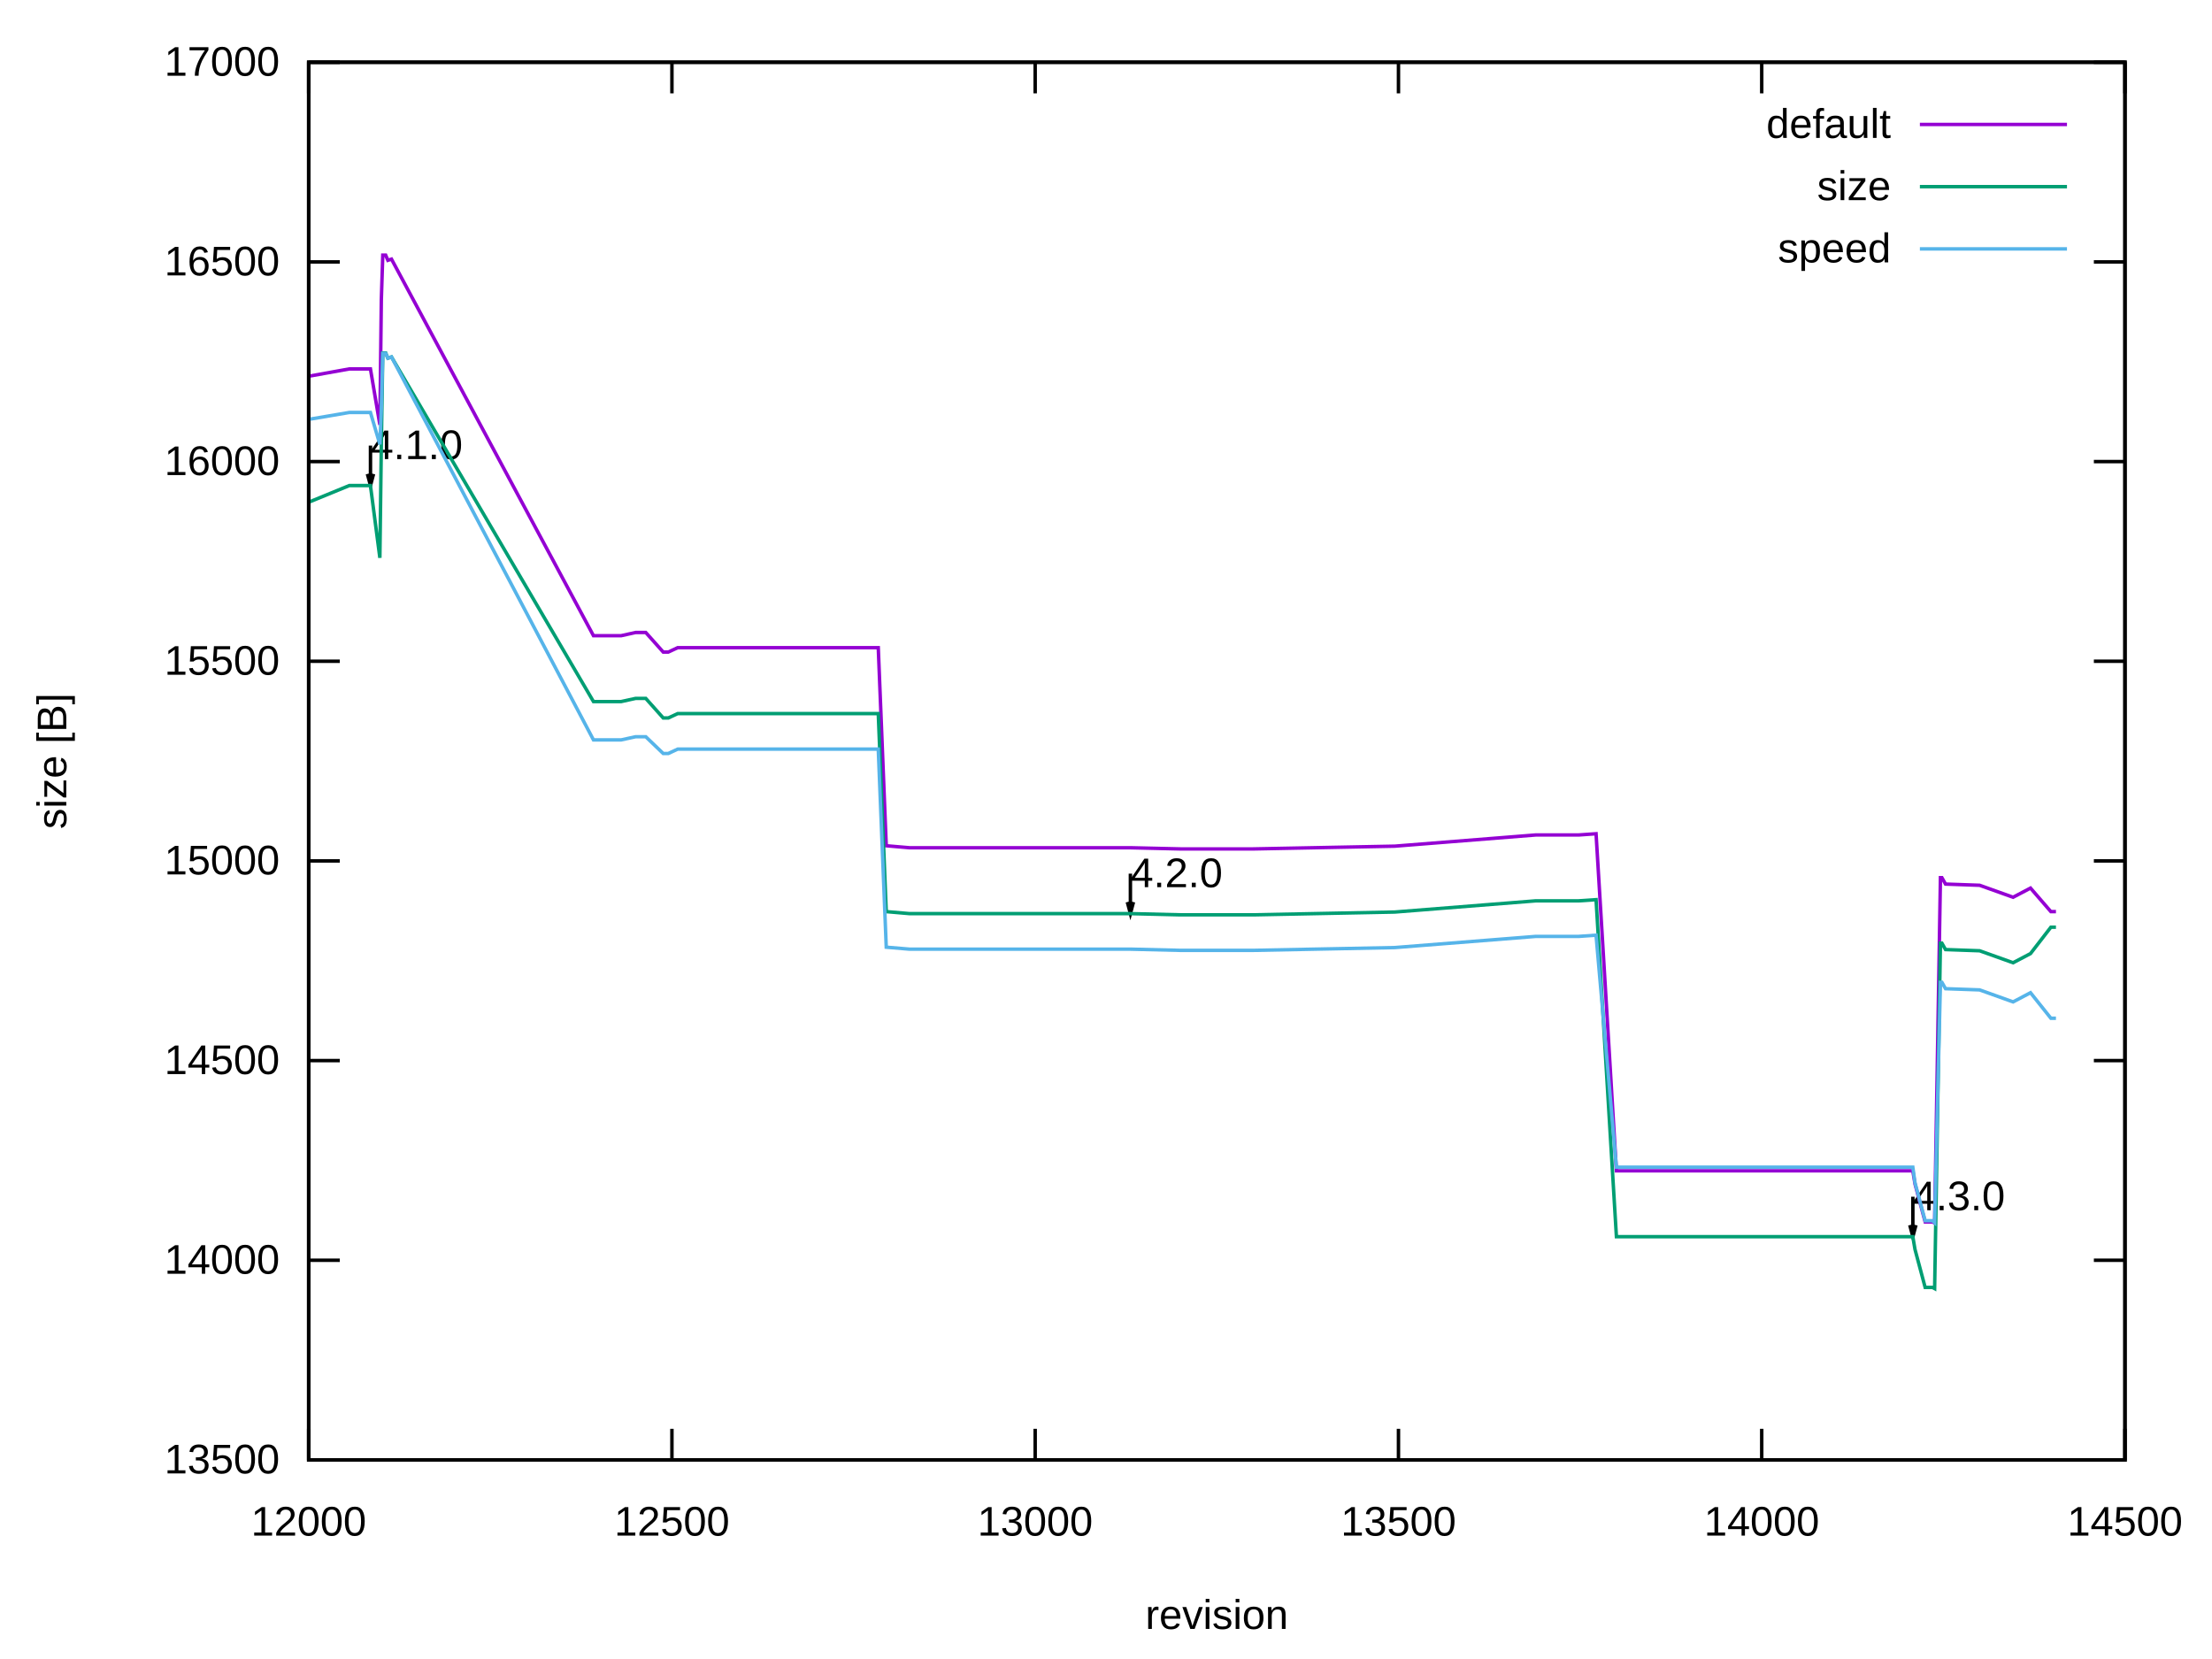
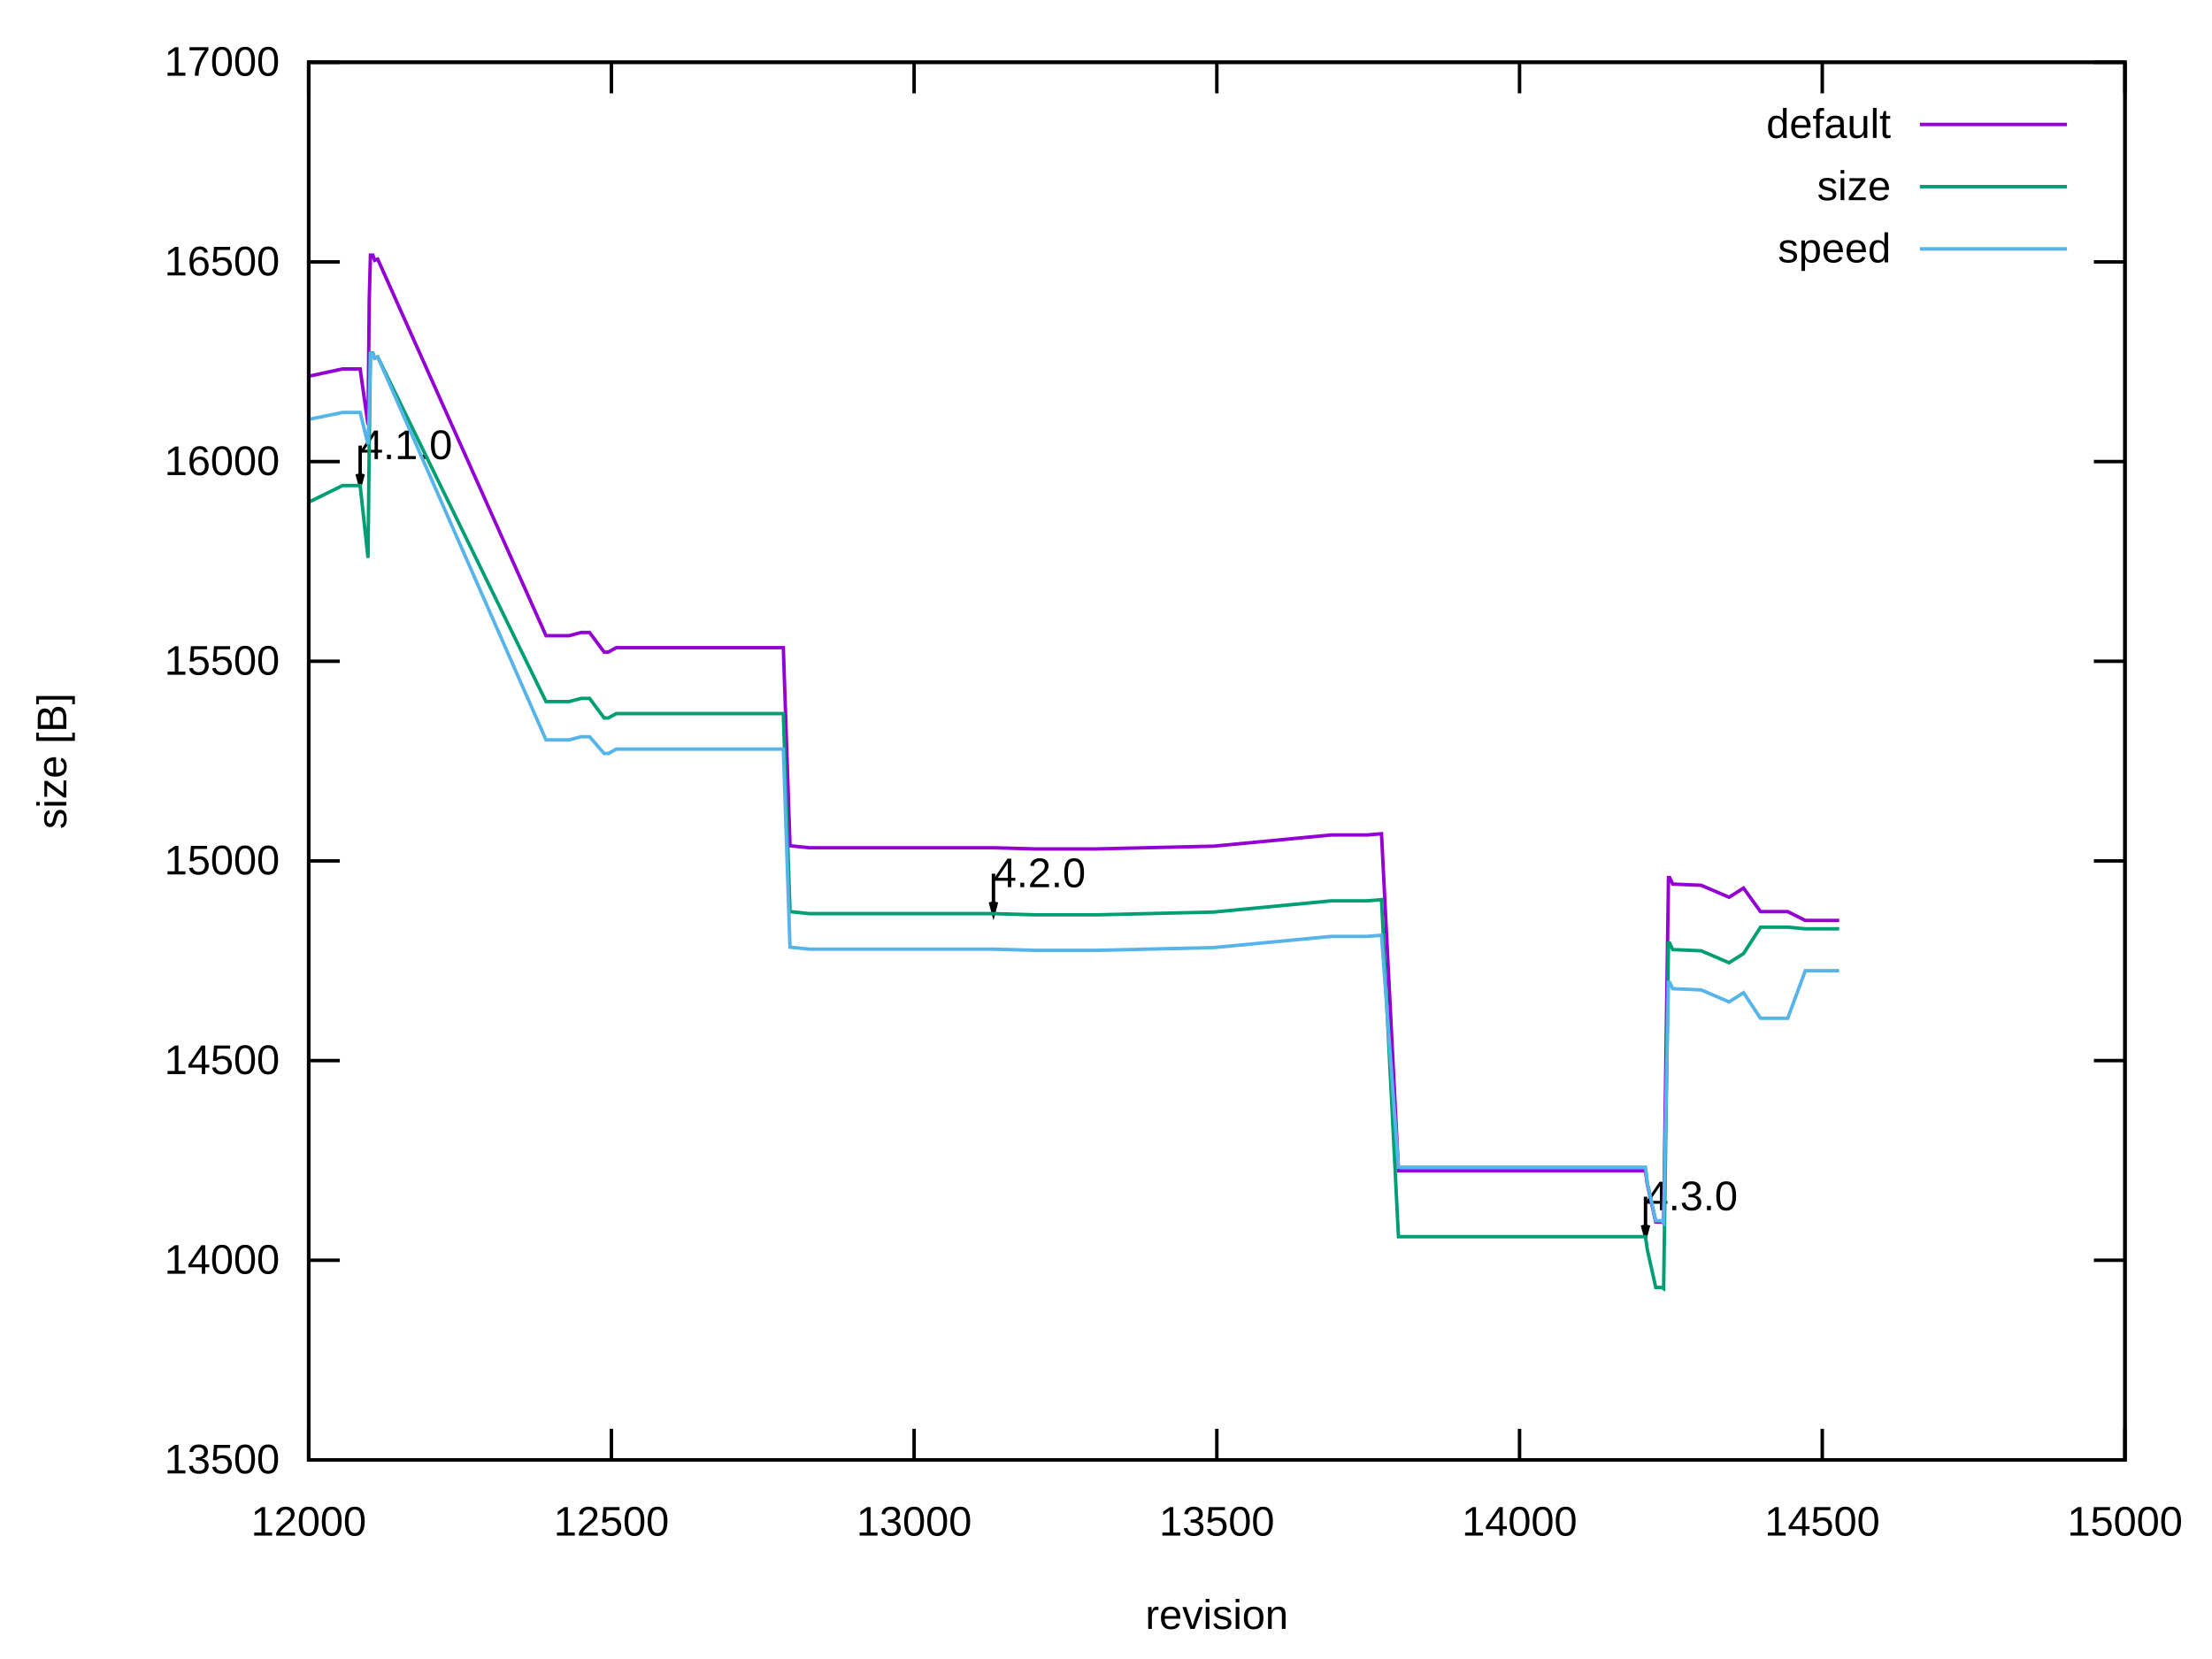
<svg xmlns="http://www.w3.org/2000/svg" xmlns:xlink="http://www.w3.org/1999/xlink" width="640" height="480" viewBox="0 0 640 480">
  <g id="gnuplot_canvas">
    <rect x="0" y="0" width="640" height="480" fill="none" />
    <defs>
      <circle id="gpDot" r="0.5" stroke-width="0.5" stroke="currentColor" />
      <path id="gpPt0" stroke-width="0.222" stroke="currentColor" d="M-1,0 h2 M0,-1 v2" />
      <path id="gpPt1" stroke-width="0.222" stroke="currentColor" d="M-1,-1 L1,1 M1,-1 L-1,1" />
      <path id="gpPt2" stroke-width="0.222" stroke="currentColor" d="M-1,0 L1,0 M0,-1 L0,1 M-1,-1 L1,1 M-1,1 L1,-1" />
      <rect id="gpPt3" stroke-width="0.222" stroke="currentColor" x="-1" y="-1" width="2" height="2" />
      <rect id="gpPt4" stroke-width="0.222" stroke="currentColor" fill="currentColor" x="-1" y="-1" width="2" height="2" />
      <circle id="gpPt5" stroke-width="0.222" stroke="currentColor" cx="0" cy="0" r="1" />
      <use xlink:href="#gpPt5" id="gpPt6" fill="currentColor" stroke="none" />
      <path id="gpPt7" stroke-width="0.222" stroke="currentColor" d="M0,-1.33 L-1.33,0.67 L1.33,0.67 z" />
      <use xlink:href="#gpPt7" id="gpPt8" fill="currentColor" stroke="none" />
      <use xlink:href="#gpPt7" id="gpPt9" stroke="currentColor" transform="rotate(180)" />
      <use xlink:href="#gpPt9" id="gpPt10" fill="currentColor" stroke="none" />
      <use xlink:href="#gpPt3" id="gpPt11" stroke="currentColor" transform="rotate(45)" />
      <use xlink:href="#gpPt11" id="gpPt12" fill="currentColor" stroke="none" />
      <path id="gpPt13" stroke-width="0.222" stroke="currentColor" d="M0,1.330 L1.265,0.411 L0.782,-1.067 L-0.782,-1.076 L-1.265,0.411 z" />
      <use xlink:href="#gpPt13" id="gpPt14" fill="currentColor" stroke="none" />
      <filter id="textbox" filterUnits="objectBoundingBox" x="0" y="0" height="1" width="1">
        <feFlood flood-color="white" flood-opacity="1" result="bgnd" />
        <feComposite in="SourceGraphic" in2="bgnd" operator="atop" />
      </filter>
      <filter id="greybox" filterUnits="objectBoundingBox" x="0" y="0" height="1" width="1">
        <feFlood flood-color="lightgrey" flood-opacity="1" result="grey" />
        <feComposite in="SourceGraphic" in2="grey" operator="atop" />
      </filter>
    </defs>
    <g fill="none" color="white" stroke="currentColor" stroke-width="1.00" stroke-linecap="butt" stroke-linejoin="miter">
</g>
    <g fill="none" color="black" stroke="currentColor" stroke-width="1.00" stroke-linecap="butt" stroke-linejoin="miter">
      <path stroke="black" d="M89.31,422.40 L98.31,422.40 M614.82,422.40 L605.82,422.40  " />
      <g transform="translate(80.92,426.30)" stroke="none" fill="black" font-family="Arial" font-size="12.00" text-anchor="end">
        <text>
          <tspan font-family="Arial"> 13500</tspan>
        </text>
      </g>
    </g>
    <g fill="none" color="black" stroke="currentColor" stroke-width="1.00" stroke-linecap="butt" stroke-linejoin="miter">
      <path stroke="black" d="M89.31,364.63 L98.31,364.63 M614.82,364.63 L605.82,364.63  " />
      <g transform="translate(80.92,368.53)" stroke="none" fill="black" font-family="Arial" font-size="12.00" text-anchor="end">
        <text>
          <tspan font-family="Arial"> 14000</tspan>
        </text>
      </g>
    </g>
    <g fill="none" color="black" stroke="currentColor" stroke-width="1.00" stroke-linecap="butt" stroke-linejoin="miter">
      <path stroke="black" d="M89.31,306.86 L98.31,306.86 M614.82,306.86 L605.82,306.86  " />
      <g transform="translate(80.92,310.76)" stroke="none" fill="black" font-family="Arial" font-size="12.00" text-anchor="end">
        <text>
          <tspan font-family="Arial"> 14500</tspan>
        </text>
      </g>
    </g>
    <g fill="none" color="black" stroke="currentColor" stroke-width="1.00" stroke-linecap="butt" stroke-linejoin="miter">
      <path stroke="black" d="M89.31,249.09 L98.31,249.09 M614.82,249.09 L605.82,249.09  " />
      <g transform="translate(80.92,252.99)" stroke="none" fill="black" font-family="Arial" font-size="12.00" text-anchor="end">
        <text>
          <tspan font-family="Arial"> 15000</tspan>
        </text>
      </g>
    </g>
    <g fill="none" color="black" stroke="currentColor" stroke-width="1.00" stroke-linecap="butt" stroke-linejoin="miter">
      <path stroke="black" d="M89.31,191.32 L98.31,191.32 M614.82,191.32 L605.82,191.32  " />
      <g transform="translate(80.92,195.22)" stroke="none" fill="black" font-family="Arial" font-size="12.00" text-anchor="end">
        <text>
          <tspan font-family="Arial"> 15500</tspan>
        </text>
      </g>
    </g>
    <g fill="none" color="black" stroke="currentColor" stroke-width="1.00" stroke-linecap="butt" stroke-linejoin="miter">
      <path stroke="black" d="M89.31,133.55 L98.31,133.55 M614.82,133.55 L605.82,133.55  " />
      <g transform="translate(80.92,137.45)" stroke="none" fill="black" font-family="Arial" font-size="12.00" text-anchor="end">
        <text>
          <tspan font-family="Arial"> 16000</tspan>
        </text>
      </g>
    </g>
    <g fill="none" color="black" stroke="currentColor" stroke-width="1.00" stroke-linecap="butt" stroke-linejoin="miter">
      <path stroke="black" d="M89.31,75.78 L98.31,75.78 M614.82,75.78 L605.82,75.78  " />
      <g transform="translate(80.92,79.68)" stroke="none" fill="black" font-family="Arial" font-size="12.00" text-anchor="end">
        <text>
          <tspan font-family="Arial"> 16500</tspan>
        </text>
      </g>
    </g>
    <g fill="none" color="black" stroke="currentColor" stroke-width="1.00" stroke-linecap="butt" stroke-linejoin="miter">
      <path stroke="black" d="M89.31,18.01 L98.31,18.01 M614.82,18.01 L605.82,18.01  " />
      <g transform="translate(80.92,21.91)" stroke="none" fill="black" font-family="Arial" font-size="12.00" text-anchor="end">
        <text>
          <tspan font-family="Arial"> 17000</tspan>
        </text>
      </g>
    </g>
    <g fill="none" color="black" stroke="currentColor" stroke-width="1.00" stroke-linecap="butt" stroke-linejoin="miter">
      <path stroke="black" d="M89.31,422.40 L89.31,413.40 M89.31,18.01 L89.31,27.01  " />
      <g transform="translate(89.31,444.30)" stroke="none" fill="black" font-family="Arial" font-size="12.00" text-anchor="middle">
        <text>
          <tspan font-family="Arial"> 12000</tspan>
        </text>
      </g>
    </g>
    <g fill="none" color="black" stroke="currentColor" stroke-width="1.00" stroke-linecap="butt" stroke-linejoin="miter">
-       <path stroke="black" d="M194.41,422.40 L194.41,413.40 M194.41,18.01 L194.41,27.01  " />
-       <g transform="translate(194.41,444.30)" stroke="none" fill="black" font-family="Arial" font-size="12.00" text-anchor="middle">
+       <path stroke="black" d="M176.90,422.40 L176.90,413.40 M176.90,18.01 L176.90,27.01  " />
+       <g transform="translate(176.90,444.30)" stroke="none" fill="black" font-family="Arial" font-size="12.00" text-anchor="middle">
        <text>
          <tspan font-family="Arial"> 12500</tspan>
        </text>
      </g>
    </g>
    <g fill="none" color="black" stroke="currentColor" stroke-width="1.00" stroke-linecap="butt" stroke-linejoin="miter">
-       <path stroke="black" d="M299.51,422.40 L299.51,413.40 M299.51,18.01 L299.51,27.01  " />
-       <g transform="translate(299.51,444.30)" stroke="none" fill="black" font-family="Arial" font-size="12.00" text-anchor="middle">
+       <path stroke="black" d="M264.48,422.40 L264.48,413.40 M264.48,18.01 L264.48,27.01  " />
+       <g transform="translate(264.48,444.30)" stroke="none" fill="black" font-family="Arial" font-size="12.00" text-anchor="middle">
        <text>
          <tspan font-family="Arial"> 13000</tspan>
        </text>
      </g>
    </g>
    <g fill="none" color="black" stroke="currentColor" stroke-width="1.00" stroke-linecap="butt" stroke-linejoin="miter">
-       <path stroke="black" d="M404.62,422.40 L404.62,413.40 M404.62,18.01 L404.62,27.01  " />
-       <g transform="translate(404.62,444.30)" stroke="none" fill="black" font-family="Arial" font-size="12.00" text-anchor="middle">
+       <path stroke="black" d="M352.07,422.40 L352.07,413.40 M352.07,18.01 L352.07,27.01  " />
+       <g transform="translate(352.07,444.30)" stroke="none" fill="black" font-family="Arial" font-size="12.00" text-anchor="middle">
        <text>
          <tspan font-family="Arial"> 13500</tspan>
        </text>
      </g>
    </g>
    <g fill="none" color="black" stroke="currentColor" stroke-width="1.00" stroke-linecap="butt" stroke-linejoin="miter">
-       <path stroke="black" d="M509.72,422.40 L509.72,413.40 M509.72,18.01 L509.72,27.01  " />
-       <g transform="translate(509.72,444.30)" stroke="none" fill="black" font-family="Arial" font-size="12.00" text-anchor="middle">
+       <path stroke="black" d="M439.65,422.40 L439.65,413.40 M439.65,18.01 L439.65,27.01  " />
+       <g transform="translate(439.65,444.30)" stroke="none" fill="black" font-family="Arial" font-size="12.00" text-anchor="middle">
        <text>
          <tspan font-family="Arial"> 14000</tspan>
+         </text>
+       </g>
+     </g>
+     <g fill="none" color="black" stroke="currentColor" stroke-width="1.00" stroke-linecap="butt" stroke-linejoin="miter">
+       <path stroke="black" d="M527.24,422.40 L527.24,413.40 M527.24,18.01 L527.24,27.01  " />
+       <g transform="translate(527.24,444.30)" stroke="none" fill="black" font-family="Arial" font-size="12.00" text-anchor="middle">
+         <text>
+           <tspan font-family="Arial"> 14500</tspan>
        </text>
      </g>
    </g>
    <g fill="none" color="black" stroke="currentColor" stroke-width="1.00" stroke-linecap="butt" stroke-linejoin="miter">
      <path stroke="black" d="M614.82,422.40 L614.82,413.40 M614.82,18.01 L614.82,27.01  " />
      <g transform="translate(614.82,444.30)" stroke="none" fill="black" font-family="Arial" font-size="12.00" text-anchor="middle">
        <text>
-           <tspan font-family="Arial"> 14500</tspan>
+           <tspan font-family="Arial"> 15000</tspan>
        </text>
      </g>
    </g>
    <g fill="none" color="black" stroke="currentColor" stroke-width="1.00" stroke-linecap="butt" stroke-linejoin="miter">
</g>
    <g fill="none" color="black" stroke="currentColor" stroke-width="1.00" stroke-linecap="butt" stroke-linejoin="miter">
      <path stroke="black" d="M89.31,18.01 L89.31,422.40 L614.82,422.40 L614.82,18.01 L89.31,18.01 Z  " />
-       <g transform="translate(107.18,132.83)" stroke="none" fill="black" font-family="Arial" font-size="12.00" text-anchor="start">
+       <g transform="translate(104.20,132.83)" stroke="none" fill="black" font-family="Arial" font-size="12.00" text-anchor="start">
        <text>
          <tspan font-family="Arial">4.1.0</tspan>
        </text>
      </g>
-       <g transform="translate(327.05,256.69)" stroke="none" fill="black" font-family="Arial" font-size="12.00" text-anchor="start">
+       <g transform="translate(287.43,256.69)" stroke="none" fill="black" font-family="Arial" font-size="12.00" text-anchor="start">
        <text>
          <tspan font-family="Arial">4.2.0</tspan>
        </text>
      </g>
-       <g transform="translate(553.44,350.16)" stroke="none" fill="black" font-family="Arial" font-size="12.00" text-anchor="start">
+       <g transform="translate(476.09,350.16)" stroke="none" fill="black" font-family="Arial" font-size="12.00" text-anchor="start">
        <text>
          <tspan font-family="Arial">4.3.0</tspan>
        </text>
      </g>
-       <path stroke="black" d="M106.30,137.13 L107.19,140.47 L108.08,137.13 M107.19,128.92 L107.19,140.47 M326.17,260.99 L327.06,264.33 L327.95,260.99   M327.06,252.78 L327.06,264.33 M552.56,354.46 L553.45,357.80 L554.34,354.46 M553.45,346.25 L553.45,357.80  " />
+       <path stroke="black" d="M103.32,137.13 L104.21,140.47 L105.10,137.13 M104.21,128.92 L104.21,140.47 M286.55,260.99 L287.44,264.33 L288.33,260.99   M287.44,252.78 L287.44,264.33 M475.21,354.46 L476.10,357.80 L476.99,354.46 M476.10,346.25 L476.10,357.80  " />
    </g>
    <g fill="none" color="black" stroke="currentColor" stroke-width="1.00" stroke-linecap="butt" stroke-linejoin="miter">
      <g transform="translate(19.18,220.21) rotate(270)" stroke="none" fill="black" font-family="Arial" font-size="12.00" text-anchor="middle">
        <text>
          <tspan font-family="Arial">size [B]</tspan>
        </text>
      </g>
    </g>
    <g fill="none" color="black" stroke="currentColor" stroke-width="1.00" stroke-linecap="butt" stroke-linejoin="miter">
      <g transform="translate(352.06,471.30)" stroke="none" fill="black" font-family="Arial" font-size="12.00" text-anchor="middle">
        <text>
          <tspan font-family="Arial">revision</tspan>
        </text>
      </g>
    </g>
    <g fill="none" color="black" stroke="currentColor" stroke-width="1.00" stroke-linecap="butt" stroke-linejoin="miter">
</g>
    <g id="gnuplot_plot_1">
      <g fill="none" color="black" stroke="currentColor" stroke-width="1.00" stroke-linecap="butt" stroke-linejoin="miter">
        <g transform="translate(547.09,39.91)" stroke="none" fill="black" font-family="Arial" font-size="12.00" text-anchor="end">
          <text>
            <tspan font-family="Arial">default</tspan>
          </text>
        </g>
      </g>
      <g fill="none" color="black" stroke="currentColor" stroke-width="1.00" stroke-linecap="butt" stroke-linejoin="miter">
-         <path stroke="rgb(148,   0, 211)" d="M555.48,36.01 L598.04,36.01 M89.52,108.82 L101.08,106.74 L107.18,106.74 L109.91,122.92 L110.33,86.76 L110.75,73.82   L111.59,73.82 L112.22,75.32 L113.27,74.97 L171.71,183.93 L176.54,183.93 L179.70,183.93 L183.90,183.00 L186.84,183.00   L191.89,188.66 L193.36,188.66 L196.09,187.39 L224.26,187.39 L230.78,187.39 L234.14,187.39 L234.77,187.39 L246.12,187.39   L254.11,187.39 L256.42,244.70 L263.15,245.28 L270.51,245.28 L273.24,245.28 L276.60,245.28 L278.49,245.28 L293.00,245.28   L327.05,245.28 L341.55,245.62 L362.58,245.62 L403.56,244.82 L444.34,241.58 L446.45,241.58 L448.55,241.58 L456.75,241.58   L461.79,241.23 L467.68,338.75 L488.70,338.75 L509.72,338.75 L548.40,338.75 L553.44,338.75 L554.07,342.56 L557.01,353.54   L559.12,353.54 L559.75,353.88 L561.43,253.94 L561.85,253.94 L562.90,255.79 L572.78,256.14 L582.45,259.60 L587.49,256.95   L593.38,263.76 L594.85,263.76  " />
+         <path stroke="rgb(148,   0, 211)" d="M555.48,36.01 L598.04,36.01 M89.49,108.82 L99.12,106.74 L104.20,106.74 L106.48,122.92 L106.83,86.76 L107.18,73.82   L107.88,73.82 L108.40,75.32 L109.28,74.97 L157.98,183.93 L162.01,183.93 L164.63,183.93 L168.14,183.00 L170.59,183.00   L174.79,188.66 L176.02,188.66 L178.30,187.39 L201.77,187.39 L207.20,187.39 L210.00,187.39 L210.53,187.39 L219.99,187.39   L226.64,187.39 L228.57,244.70 L234.18,245.28 L240.31,245.28 L242.58,245.28 L245.39,245.28 L246.96,245.28 L259.05,245.28   L287.43,245.28 L299.51,245.62 L317.03,245.62 L351.19,244.82 L385.17,241.58 L386.92,241.58 L388.68,241.58 L395.51,241.58   L399.71,241.23 L404.62,338.75 L422.13,338.75 L439.65,338.75 L471.88,338.75 L476.09,338.75 L476.61,342.56 L479.06,353.54   L480.81,353.54 L481.34,353.88 L482.74,253.94 L483.09,253.94 L483.97,255.79 L492.20,256.14 L500.26,259.60 L504.46,256.95   L509.37,263.76 L510.59,263.76 L517.25,263.76 L522.33,266.31 L528.99,266.31 L532.14,266.31  " />
      </g>
    </g>
    <g id="gnuplot_plot_2">
      <g fill="none" color="black" stroke="currentColor" stroke-width="1.00" stroke-linecap="butt" stroke-linejoin="miter">
        <g transform="translate(547.09,57.91)" stroke="none" fill="black" font-family="Arial" font-size="12.00" text-anchor="end">
          <text>
            <tspan font-family="Arial">size</tspan>
          </text>
        </g>
      </g>
      <g fill="none" color="black" stroke="currentColor" stroke-width="1.00" stroke-linecap="butt" stroke-linejoin="miter">
-         <path stroke="rgb(  0, 158, 115)" d="M555.48,54.01 L598.04,54.01 M89.52,145.22 L101.08,140.48 L107.18,140.48 L109.91,161.40 L110.33,128.70 L110.75,102.12   L111.59,102.12 L112.22,103.63 L113.27,103.28 L171.71,202.99 L176.54,202.99 L179.70,202.99 L183.90,202.07 L186.84,202.07   L191.89,207.73 L193.36,207.73 L196.09,206.46 L224.26,206.46 L230.78,206.46 L234.14,206.46 L234.77,206.46 L246.12,206.46   L254.11,206.46 L256.42,263.76 L263.15,264.34 L270.51,264.34 L273.24,264.34 L276.60,264.34 L278.49,264.34 L293.00,264.34   L327.05,264.34 L341.55,264.69 L362.58,264.69 L403.56,263.88 L444.34,260.64 L446.45,260.64 L448.55,260.64 L456.75,260.64   L461.79,260.30 L467.68,357.81 L488.70,357.81 L509.72,357.81 L548.40,357.81 L553.44,357.81 L554.07,361.51 L557.01,372.49   L559.12,372.49 L559.75,372.83 L561.43,272.89 L561.85,272.89 L562.90,274.74 L572.78,275.09 L582.45,278.55 L587.49,275.90   L593.38,268.27 L594.85,268.27  " />
+         <path stroke="rgb(  0, 158, 115)" d="M555.48,54.01 L598.04,54.01 M89.49,145.22 L99.12,140.48 L104.20,140.48 L106.48,161.40 L106.83,128.70 L107.18,102.12   L107.88,102.12 L108.40,103.63 L109.28,103.28 L157.98,202.99 L162.01,202.99 L164.63,202.99 L168.14,202.07 L170.59,202.07   L174.79,207.73 L176.02,207.73 L178.30,206.46 L201.77,206.46 L207.20,206.46 L210.00,206.46 L210.53,206.46 L219.99,206.46   L226.64,206.46 L228.57,263.76 L234.18,264.34 L240.31,264.34 L242.58,264.34 L245.39,264.34 L246.96,264.34 L259.05,264.34   L287.43,264.34 L299.51,264.69 L317.03,264.69 L351.19,263.88 L385.17,260.64 L386.92,260.64 L388.68,260.64 L395.51,260.64   L399.71,260.30 L404.62,357.81 L422.13,357.81 L439.65,357.81 L471.88,357.81 L476.09,357.81 L476.61,361.51 L479.06,372.49   L480.81,372.49 L481.34,372.83 L482.74,272.89 L483.09,272.89 L483.97,274.74 L492.20,275.09 L500.26,278.55 L504.46,275.90   L509.37,268.27 L510.59,268.27 L517.25,268.27 L522.33,268.73 L528.99,268.73 L532.14,268.73  " />
      </g>
    </g>
    <g id="gnuplot_plot_3">
      <g fill="none" color="black" stroke="currentColor" stroke-width="1.00" stroke-linecap="butt" stroke-linejoin="miter">
        <g transform="translate(547.09,75.91)" stroke="none" fill="black" font-family="Arial" font-size="12.00" text-anchor="end">
          <text>
            <tspan font-family="Arial">speed</tspan>
          </text>
        </g>
      </g>
      <g fill="none" color="black" stroke="currentColor" stroke-width="1.00" stroke-linecap="butt" stroke-linejoin="miter">
-         <path stroke="rgb( 86, 180, 233)" d="M555.48,72.01 L598.04,72.01 M89.52,121.30 L101.08,119.34 L107.18,119.34 L109.91,128.58 L110.33,118.41 L110.75,102.24   L111.59,102.24 L112.22,103.63 L113.27,103.28 L171.71,214.08 L176.54,214.08 L179.70,214.08 L183.90,213.16 L186.84,213.16   L191.89,218.01 L193.36,218.01 L196.09,216.74 L224.26,216.74 L230.78,216.74 L234.14,216.74 L234.77,216.74 L246.12,216.74   L254.11,216.74 L256.42,274.05 L263.15,274.62 L270.51,274.62 L273.24,274.62 L276.60,274.62 L278.49,274.62 L293.00,274.62   L327.05,274.62 L341.55,274.97 L362.58,274.97 L403.56,274.16 L444.34,270.93 L446.45,270.93 L448.55,270.93 L456.75,270.93   L461.79,270.58 L467.68,337.71 L488.70,337.71 L509.72,337.71 L548.40,337.71 L553.44,337.71 L554.07,342.22 L557.01,353.19   L559.12,353.19 L559.75,353.77 L561.43,284.21 L561.85,284.21 L562.90,286.06 L572.78,286.41 L582.45,289.88 L587.49,287.22   L593.38,294.61 L594.85,294.61  " />
+         <path stroke="rgb( 86, 180, 233)" d="M555.48,72.01 L598.04,72.01 M89.49,121.30 L99.12,119.34 L104.20,119.34 L106.48,128.58 L106.83,118.41 L107.18,102.24   L107.88,102.24 L108.40,103.63 L109.28,103.28 L157.98,214.08 L162.01,214.08 L164.63,214.08 L168.14,213.16 L170.59,213.16   L174.79,218.01 L176.02,218.01 L178.30,216.74 L201.77,216.74 L207.20,216.74 L210.00,216.74 L210.53,216.74 L219.99,216.74   L226.64,216.74 L228.57,274.05 L234.18,274.62 L240.31,274.62 L242.58,274.62 L245.39,274.62 L246.96,274.62 L259.05,274.62   L287.43,274.62 L299.51,274.97 L317.03,274.97 L351.19,274.16 L385.17,270.93 L386.92,270.93 L388.68,270.93 L395.51,270.93   L399.71,270.58 L404.62,337.71 L422.13,337.71 L439.65,337.71 L471.88,337.71 L476.09,337.71 L476.61,342.22 L479.06,353.19   L480.81,353.19 L481.34,353.77 L482.74,284.21 L483.09,284.21 L483.97,286.06 L492.20,286.41 L500.26,289.88 L504.46,287.22   L509.37,294.61 L510.59,294.61 L517.25,294.61 L522.33,280.86 L528.99,280.86 L532.14,280.86  " />
      </g>
    </g>
    <g fill="none" color="white" stroke="rgb( 86, 180, 233)" stroke-width="2.00" stroke-linecap="butt" stroke-linejoin="miter">
</g>
    <g fill="none" color="black" stroke="currentColor" stroke-width="2.00" stroke-linecap="butt" stroke-linejoin="miter">
</g>
    <g fill="none" color="black" stroke="black" stroke-width="1.00" stroke-linecap="butt" stroke-linejoin="miter">
</g>
    <g fill="none" color="black" stroke="currentColor" stroke-width="1.00" stroke-linecap="butt" stroke-linejoin="miter">
      <path stroke="black" d="M89.31,18.01 L89.31,422.40 L614.82,422.40 L614.82,18.01 L89.31,18.01 Z  " />
    </g>
    <g fill="none" color="black" stroke="currentColor" stroke-width="1.00" stroke-linecap="butt" stroke-linejoin="miter">
</g>
  </g>
</svg>
